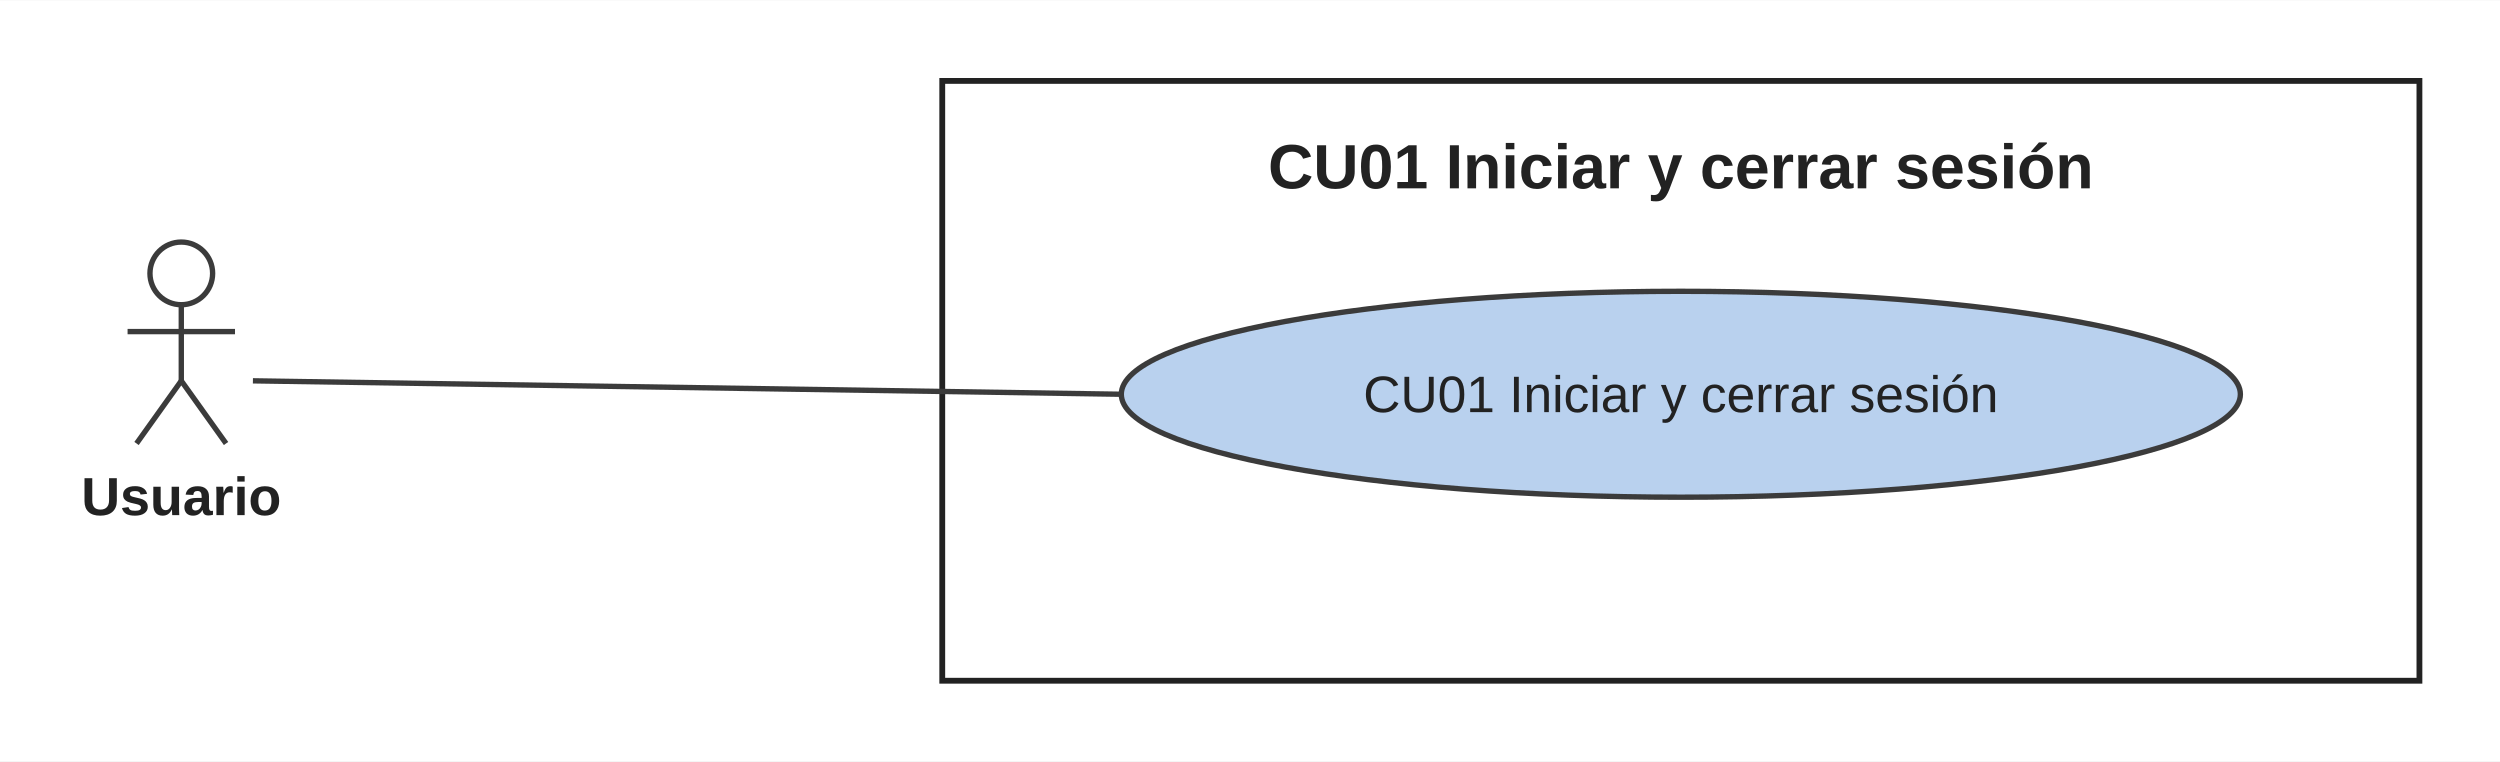
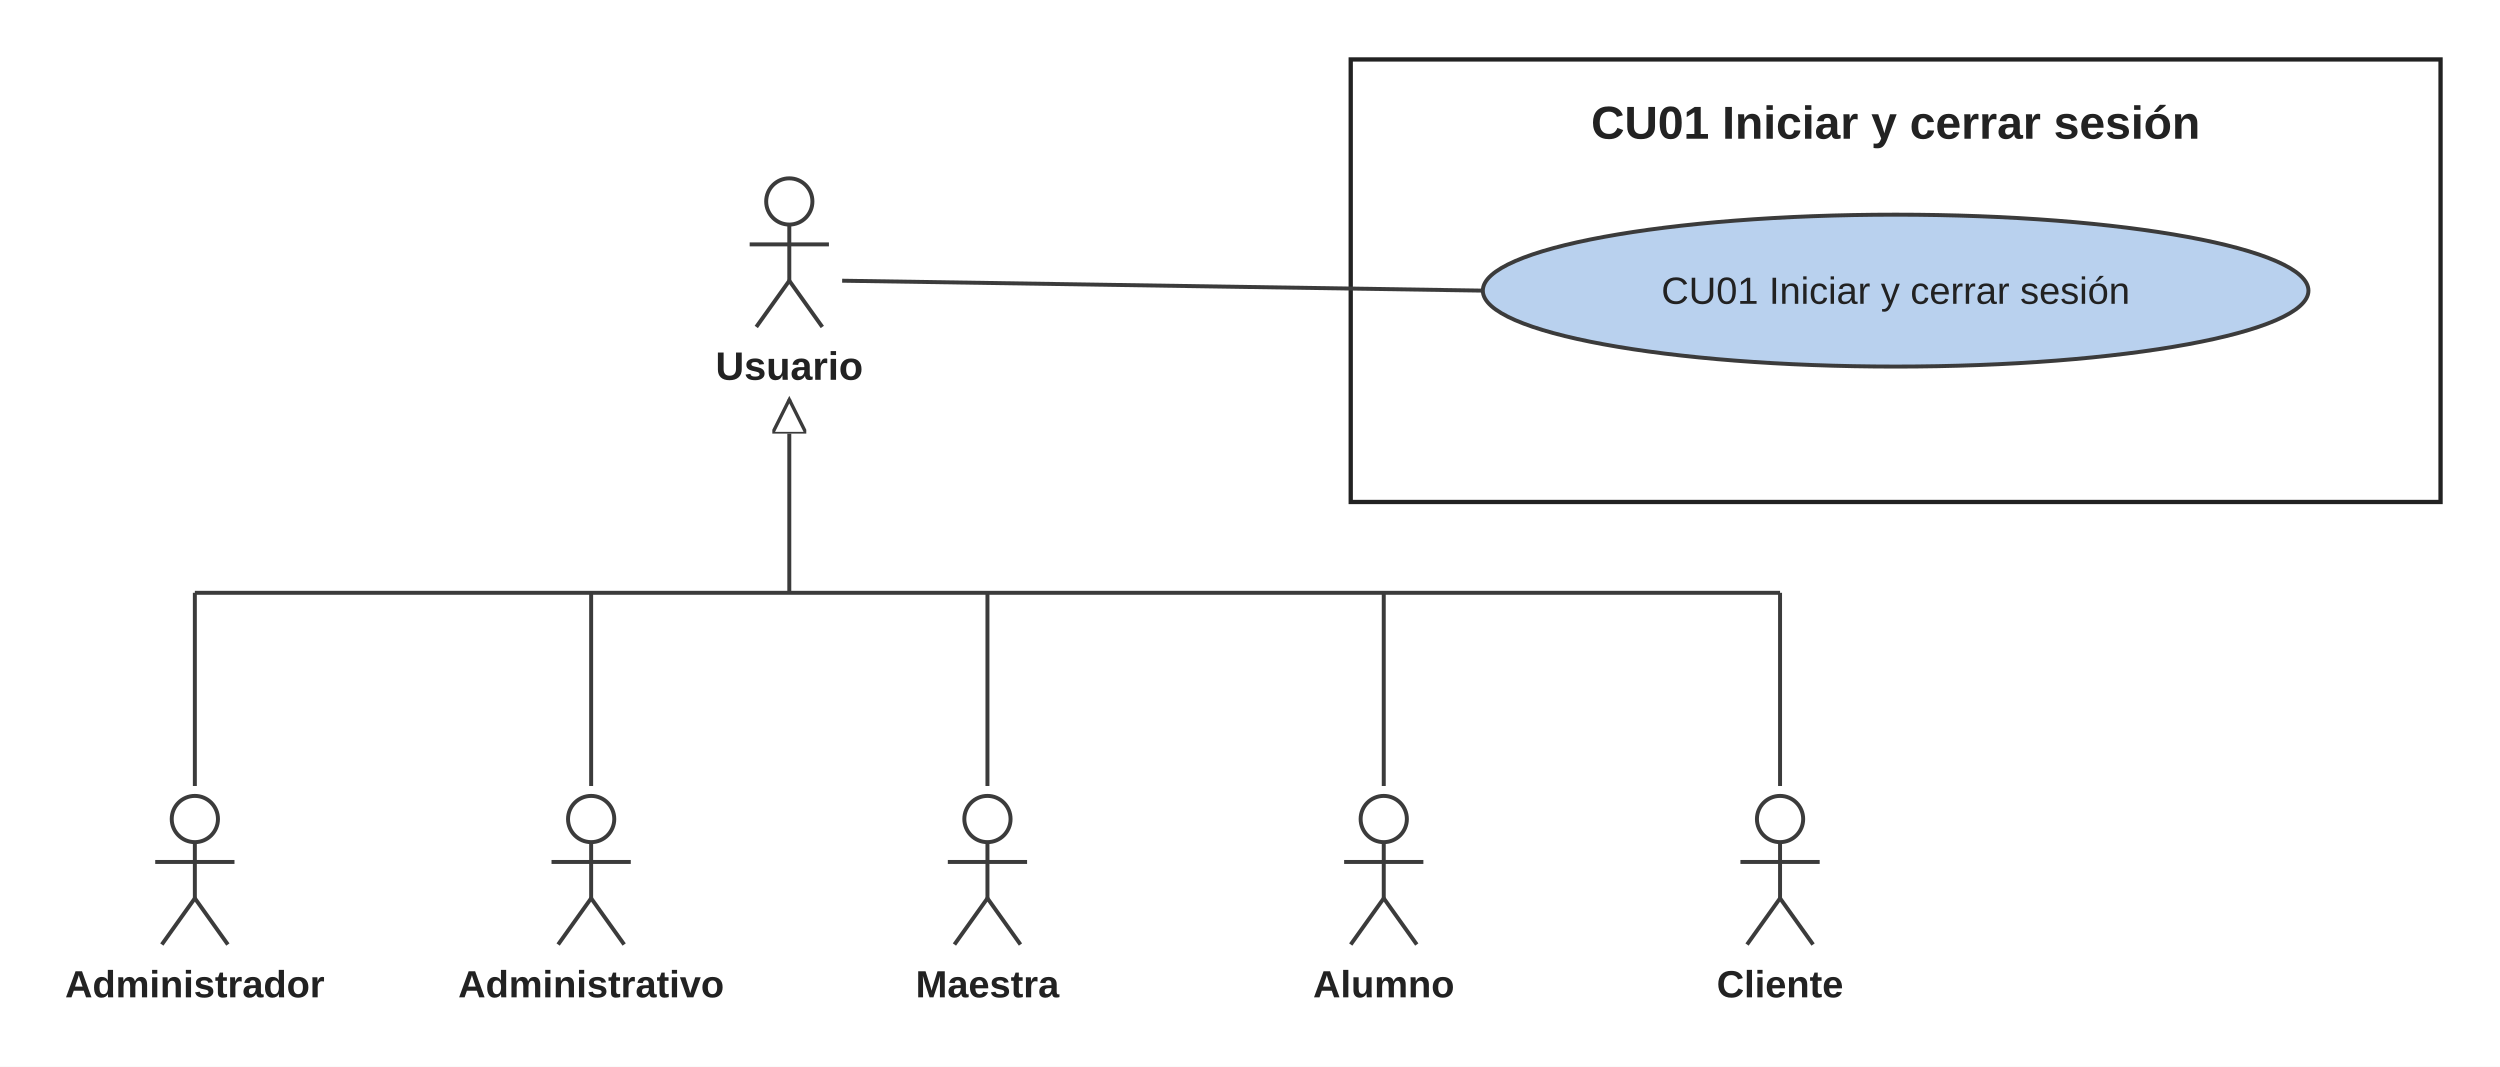
- <svg xmlns="http://www.w3.org/2000/svg" width="558" height="170" viewBox="-210.5 -18.0 558.5 170.0">
+ <svg xmlns="http://www.w3.org/2000/svg" width="757" height="323" viewBox="-409.0 -18.0 757.0 323.0">
  <defs>
    <marker id="llena" viewBox="0 0 10 8" refX="10" refY="4" markerWidth="10" markerHeight="8" markerUnits="userSpaceOnUse" orient="auto">
      <path d="M0,0 L10,4 L0,8 z" fill="#3b3b3b" stroke="#3b3b3b" stroke-width="1.2" />
    </marker>
    <marker id="llena_i" viewBox="0 0 10 8" refX="10" refY="4" markerWidth="10" markerHeight="8" markerUnits="userSpaceOnUse" orient="auto-start-reverse">
      <path d="M0,0 L10,4 L0,8 z" fill="#3b3b3b" stroke="#3b3b3b" stroke-width="1.2" />
    </marker>
    <marker id="abierta" viewBox="0 0 10 8" refX="10" refY="4" markerWidth="10" markerHeight="8" markerUnits="userSpaceOnUse" orient="auto">
      <path d="M0,0 L10,4 L0,8" fill="none" stroke="#3b3b3b" stroke-width="1.2" />
    </marker>
    <marker id="abierta_i" viewBox="0 0 10 8" refX="10" refY="4" markerWidth="10" markerHeight="8" markerUnits="userSpaceOnUse" orient="auto-start-reverse">
      <path d="M0,0 L10,4 L0,8" fill="none" stroke="#3b3b3b" stroke-width="1.2" />
    </marker>
    <marker id="triangulo" viewBox="0 0 14 12" refX="12" refY="6" markerWidth="12" markerHeight="12" markerUnits="userSpaceOnUse" orient="auto">
      <path d="M0,0 L12,6 L0,12 z" fill="white" stroke="#3b3b3b" stroke-width="1.2" />
    </marker>
    <marker id="triangulo_i" viewBox="0 0 14 12" refX="12" refY="6" markerWidth="12" markerHeight="12" markerUnits="userSpaceOnUse" orient="auto-start-reverse">
      <path d="M0,0 L12,6 L0,12 z" fill="white" stroke="#3b3b3b" stroke-width="1.2" />
    </marker>
    <marker id="rombo" viewBox="0 0 14 10" refX="14" refY="5" markerWidth="14" markerHeight="10" markerUnits="userSpaceOnUse" orient="auto">
      <path d="M0,5 L7,0 L14,5 L7,10 z" fill="white" stroke="#3b3b3b" stroke-width="1.2" />
    </marker>
    <marker id="rombo_i" viewBox="0 0 14 10" refX="0" refY="5" markerWidth="14" markerHeight="10" markerUnits="userSpaceOnUse" orient="auto-start-reverse">
      <path d="M0,5 L7,0 L14,5 L7,10 z" fill="white" stroke="#3b3b3b" stroke-width="1.2" />
    </marker>
    <marker id="rombo_lleno" viewBox="0 0 14 10" refX="14" refY="5" markerWidth="14" markerHeight="10" markerUnits="userSpaceOnUse" orient="auto">
      <path d="M0,5 L7,0 L14,5 L7,10 z" fill="#3b3b3b" stroke="#3b3b3b" stroke-width="1.2" />
    </marker>
    <marker id="rombo_lleno_i" viewBox="0 0 14 10" refX="0" refY="5" markerWidth="14" markerHeight="10" markerUnits="userSpaceOnUse" orient="auto-start-reverse">
      <path d="M0,5 L7,0 L14,5 L7,10 z" fill="#3b3b3b" stroke="#3b3b3b" stroke-width="1.2" />
    </marker>
  </defs>
-   <rect x="-210.5" y="-18.0" width="558.5" height="170.0" fill="white" />
+   <rect x="-409.0" y="-18.0" width="757.0" height="323.0" fill="white" />
  <rect x="0.0" y="0.0" width="330.0" height="134.0" rx="0" fill="white" stroke="#222222" stroke-width="1.3" />
  <text x="165.0" y="24.0" font-family="Arial, Helvetica, sans-serif" font-size="14" text-anchor="middle" fill="#222222" font-weight="bold">CU01 Iniciar y cerrar sesión</text>
  <polyline points="-154.0,67.0 40.0,70.0" fill="none" stroke="#3b3b3b" stroke-width="1.2" />
  <ellipse cx="165.0" cy="70.0" rx="125.0" ry="23.0" fill="#B9D1EE" stroke="#3b3b3b" stroke-width="1.2" />
  <text x="165.0" y="74.0" font-family="Arial, Helvetica, sans-serif" font-size="11.5" text-anchor="middle" fill="#222222">CU01 Iniciar y cerrar sesión</text>
  <ellipse cx="-170.0" cy="43.0" rx="7.0" ry="7.0" fill="white" stroke="#3b3b3b" stroke-width="1.2" />
  <polyline points="-170.0,50.0 -170.0,67.0" fill="none" stroke="#3b3b3b" stroke-width="1.2" />
  <polyline points="-182.0,56.0 -158.0,56.0" fill="none" stroke="#3b3b3b" stroke-width="1.2" />
  <polyline points="-180.0,81.0 -170.0,67.0 -160.0,81.0" fill="none" stroke="#3b3b3b" stroke-width="1.2" />
  <text x="-170.0" y="97.0" font-family="Arial, Helvetica, sans-serif" font-size="12" text-anchor="middle" fill="#222222" font-weight="bold">Usuario</text>
+   <ellipse cx="-350.0" cy="230.0" rx="7.0" ry="7.0" fill="white" stroke="#3b3b3b" stroke-width="1.2" />
+   <polyline points="-350.0,237.0 -350.0,254.0" fill="none" stroke="#3b3b3b" stroke-width="1.2" />
+   <polyline points="-362.0,243.0 -338.0,243.0" fill="none" stroke="#3b3b3b" stroke-width="1.2" />
+   <polyline points="-360.0,268.0 -350.0,254.0 -340.0,268.0" fill="none" stroke="#3b3b3b" stroke-width="1.2" />
+   <text x="-350.0" y="284.0" font-family="Arial, Helvetica, sans-serif" font-size="11.5" text-anchor="middle" fill="#222222" font-weight="bold">Administrador</text>
+   <polyline points="-350.0,220.0 -350.0,161.5" fill="none" stroke="#3b3b3b" stroke-width="1.2" />
+   <ellipse cx="-230.0" cy="230.0" rx="7.0" ry="7.0" fill="white" stroke="#3b3b3b" stroke-width="1.2" />
+   <polyline points="-230.0,237.0 -230.0,254.0" fill="none" stroke="#3b3b3b" stroke-width="1.2" />
+   <polyline points="-242.0,243.0 -218.0,243.0" fill="none" stroke="#3b3b3b" stroke-width="1.2" />
+   <polyline points="-240.0,268.0 -230.0,254.0 -220.0,268.0" fill="none" stroke="#3b3b3b" stroke-width="1.2" />
+   <text x="-230.0" y="284.0" font-family="Arial, Helvetica, sans-serif" font-size="11.5" text-anchor="middle" fill="#222222" font-weight="bold">Administrativo</text>
+   <polyline points="-230.0,220.0 -230.0,161.5" fill="none" stroke="#3b3b3b" stroke-width="1.2" />
+   <ellipse cx="-110.0" cy="230.0" rx="7.0" ry="7.0" fill="white" stroke="#3b3b3b" stroke-width="1.2" />
+   <polyline points="-110.0,237.0 -110.0,254.0" fill="none" stroke="#3b3b3b" stroke-width="1.2" />
+   <polyline points="-122.0,243.0 -98.0,243.0" fill="none" stroke="#3b3b3b" stroke-width="1.2" />
+   <polyline points="-120.0,268.0 -110.0,254.0 -100.0,268.0" fill="none" stroke="#3b3b3b" stroke-width="1.2" />
+   <text x="-110.0" y="284.0" font-family="Arial, Helvetica, sans-serif" font-size="11.5" text-anchor="middle" fill="#222222" font-weight="bold">Maestra</text>
+   <polyline points="-110.0,220.0 -110.0,161.5" fill="none" stroke="#3b3b3b" stroke-width="1.2" />
+   <ellipse cx="10.0" cy="230.0" rx="7.0" ry="7.0" fill="white" stroke="#3b3b3b" stroke-width="1.2" />
+   <polyline points="10.0,237.0 10.0,254.0" fill="none" stroke="#3b3b3b" stroke-width="1.2" />
+   <polyline points="-2.0,243.0 22.0,243.0" fill="none" stroke="#3b3b3b" stroke-width="1.2" />
+   <polyline points="0.0,268.0 10.0,254.0 20.0,268.0" fill="none" stroke="#3b3b3b" stroke-width="1.2" />
+   <text x="10.0" y="284.0" font-family="Arial, Helvetica, sans-serif" font-size="11.5" text-anchor="middle" fill="#222222" font-weight="bold">Alumno</text>
+   <polyline points="10.0,220.0 10.0,161.5" fill="none" stroke="#3b3b3b" stroke-width="1.2" />
+   <ellipse cx="130.0" cy="230.0" rx="7.0" ry="7.0" fill="white" stroke="#3b3b3b" stroke-width="1.2" />
+   <polyline points="130.0,237.0 130.0,254.0" fill="none" stroke="#3b3b3b" stroke-width="1.2" />
+   <polyline points="118.0,243.0 142.0,243.0" fill="none" stroke="#3b3b3b" stroke-width="1.2" />
+   <polyline points="120.0,268.0 130.0,254.0 140.0,268.0" fill="none" stroke="#3b3b3b" stroke-width="1.2" />
+   <text x="130.0" y="284.0" font-family="Arial, Helvetica, sans-serif" font-size="11.5" text-anchor="middle" fill="#222222" font-weight="bold">Cliente</text>
+   <polyline points="130.0,220.0 130.0,161.5" fill="none" stroke="#3b3b3b" stroke-width="1.2" />
+   <polyline points="-350.0,161.5 130.0,161.5" fill="none" stroke="#3b3b3b" stroke-width="1.2" />
+   <polyline points="-170.0,161.5 -170.0,103.0" fill="none" stroke="#3b3b3b" stroke-width="1.2" marker-end="url(#triangulo)" />
</svg>
